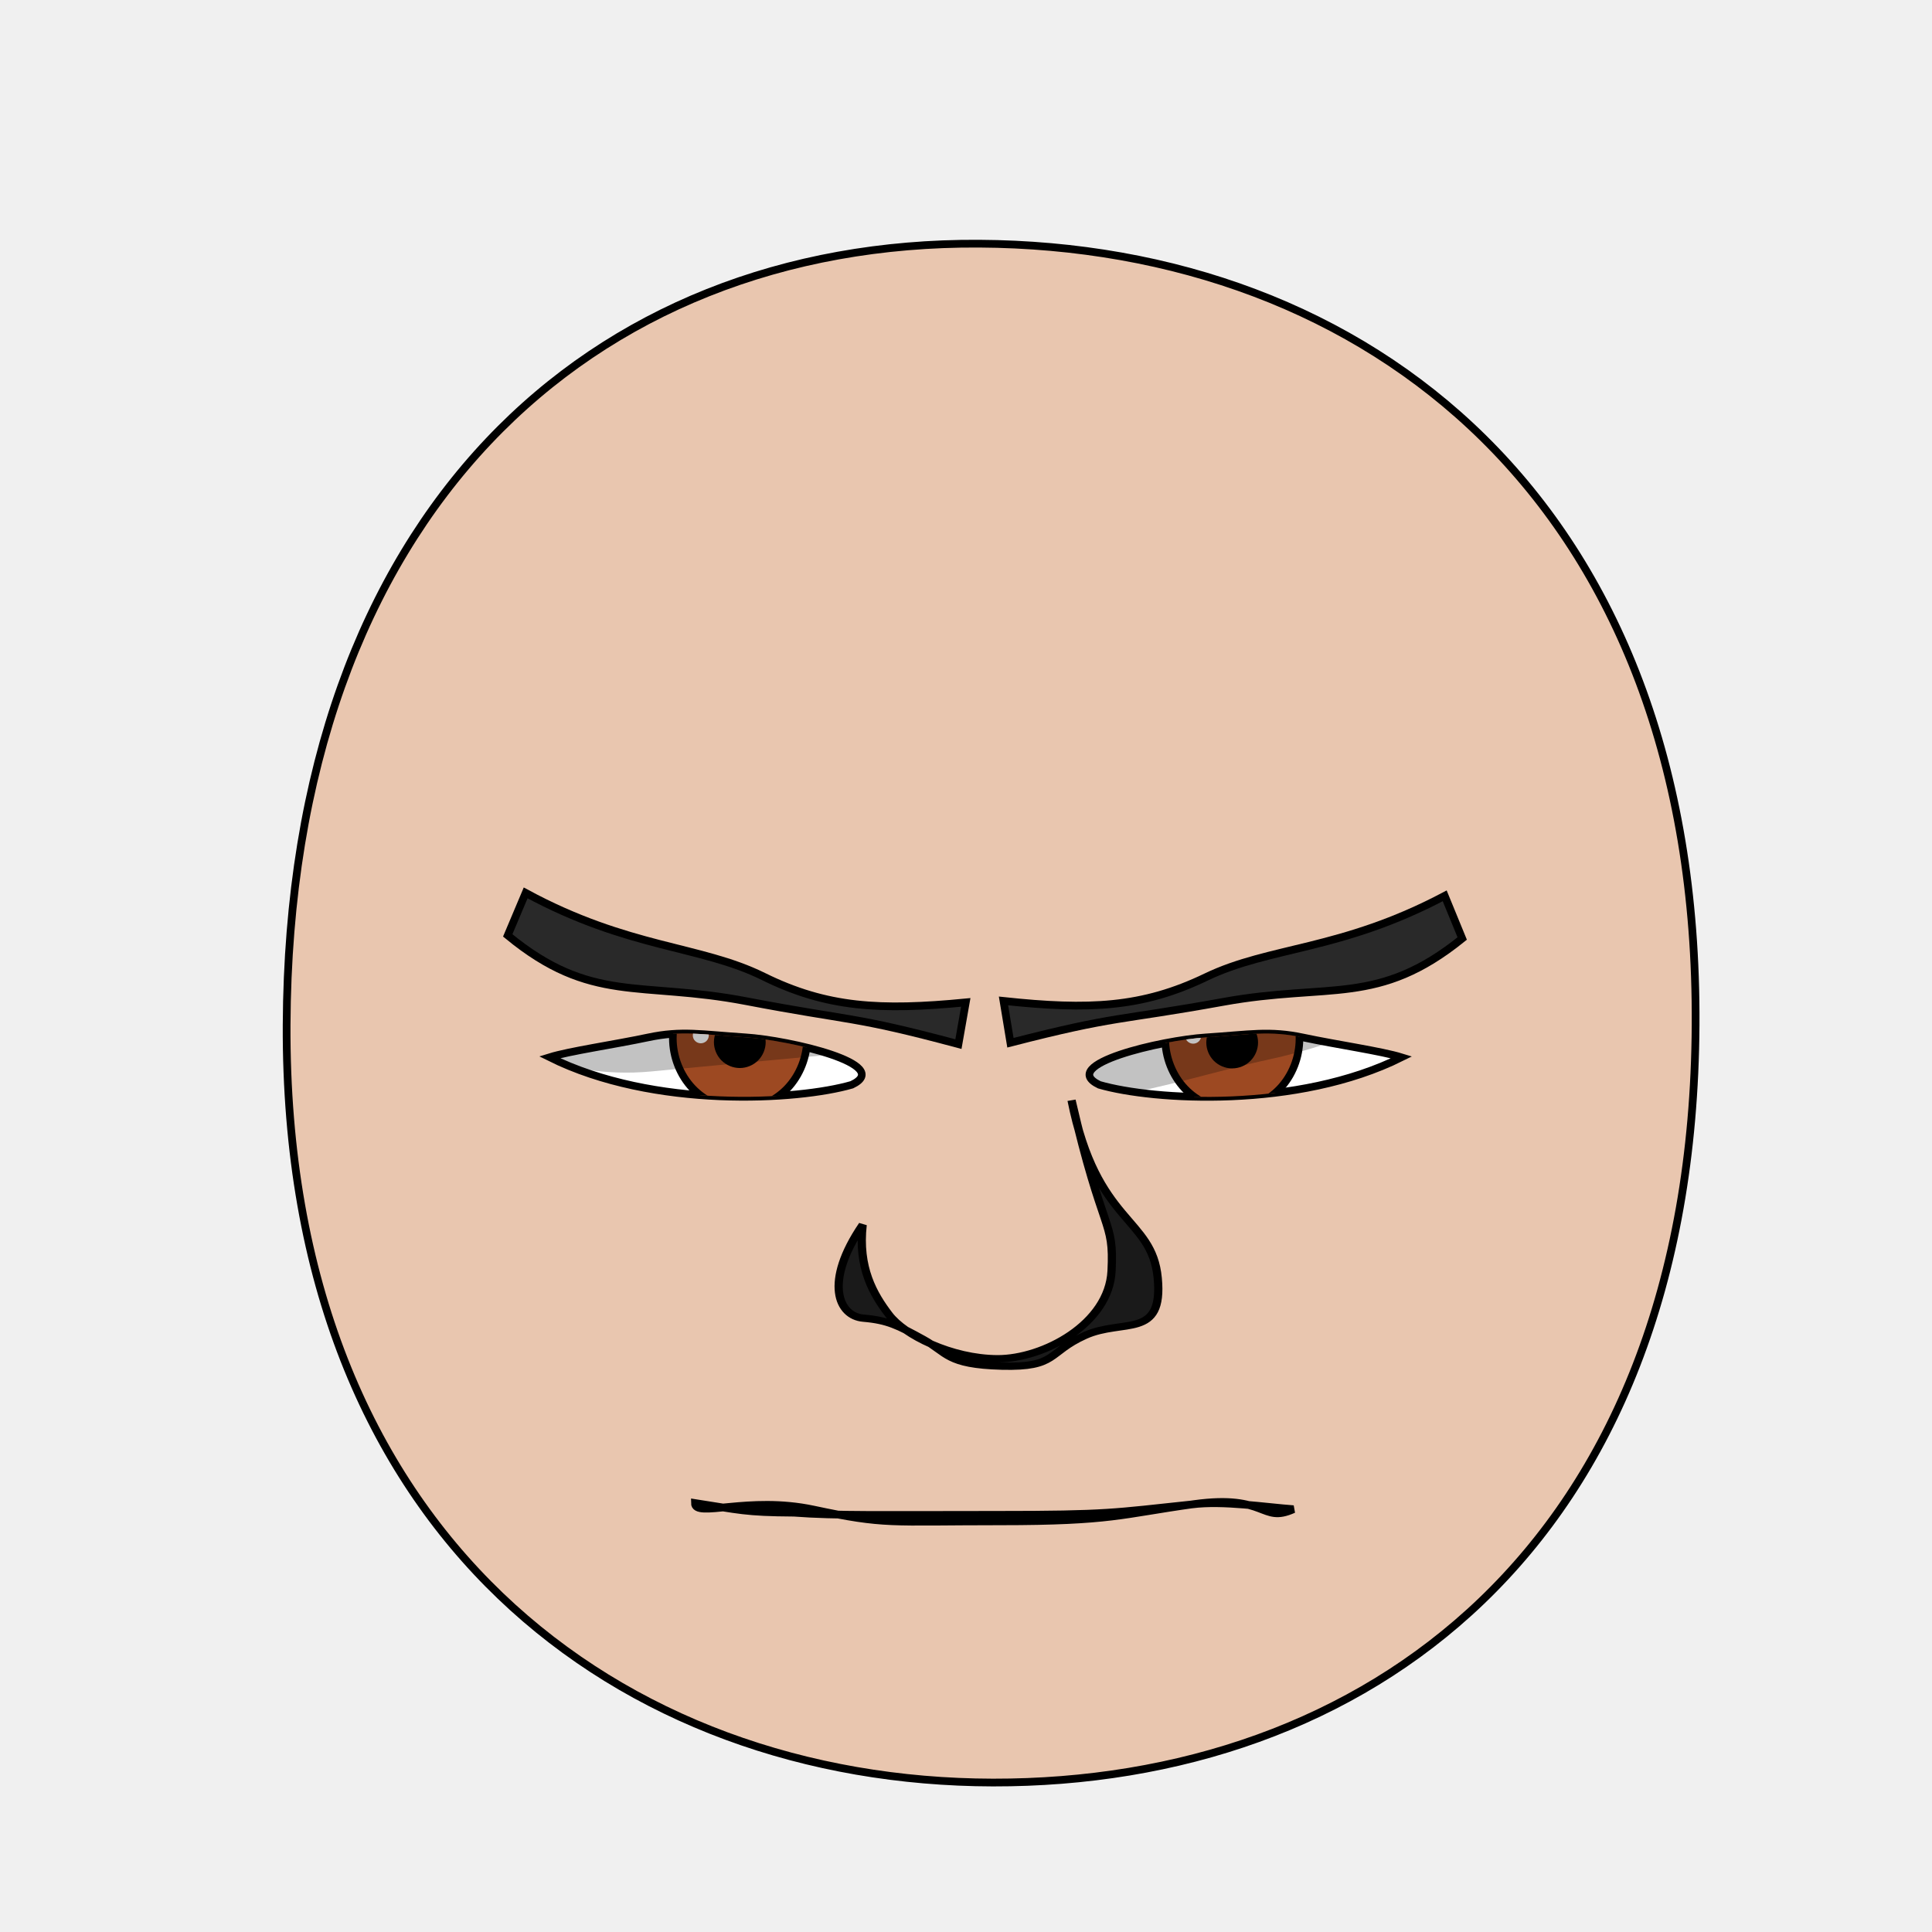
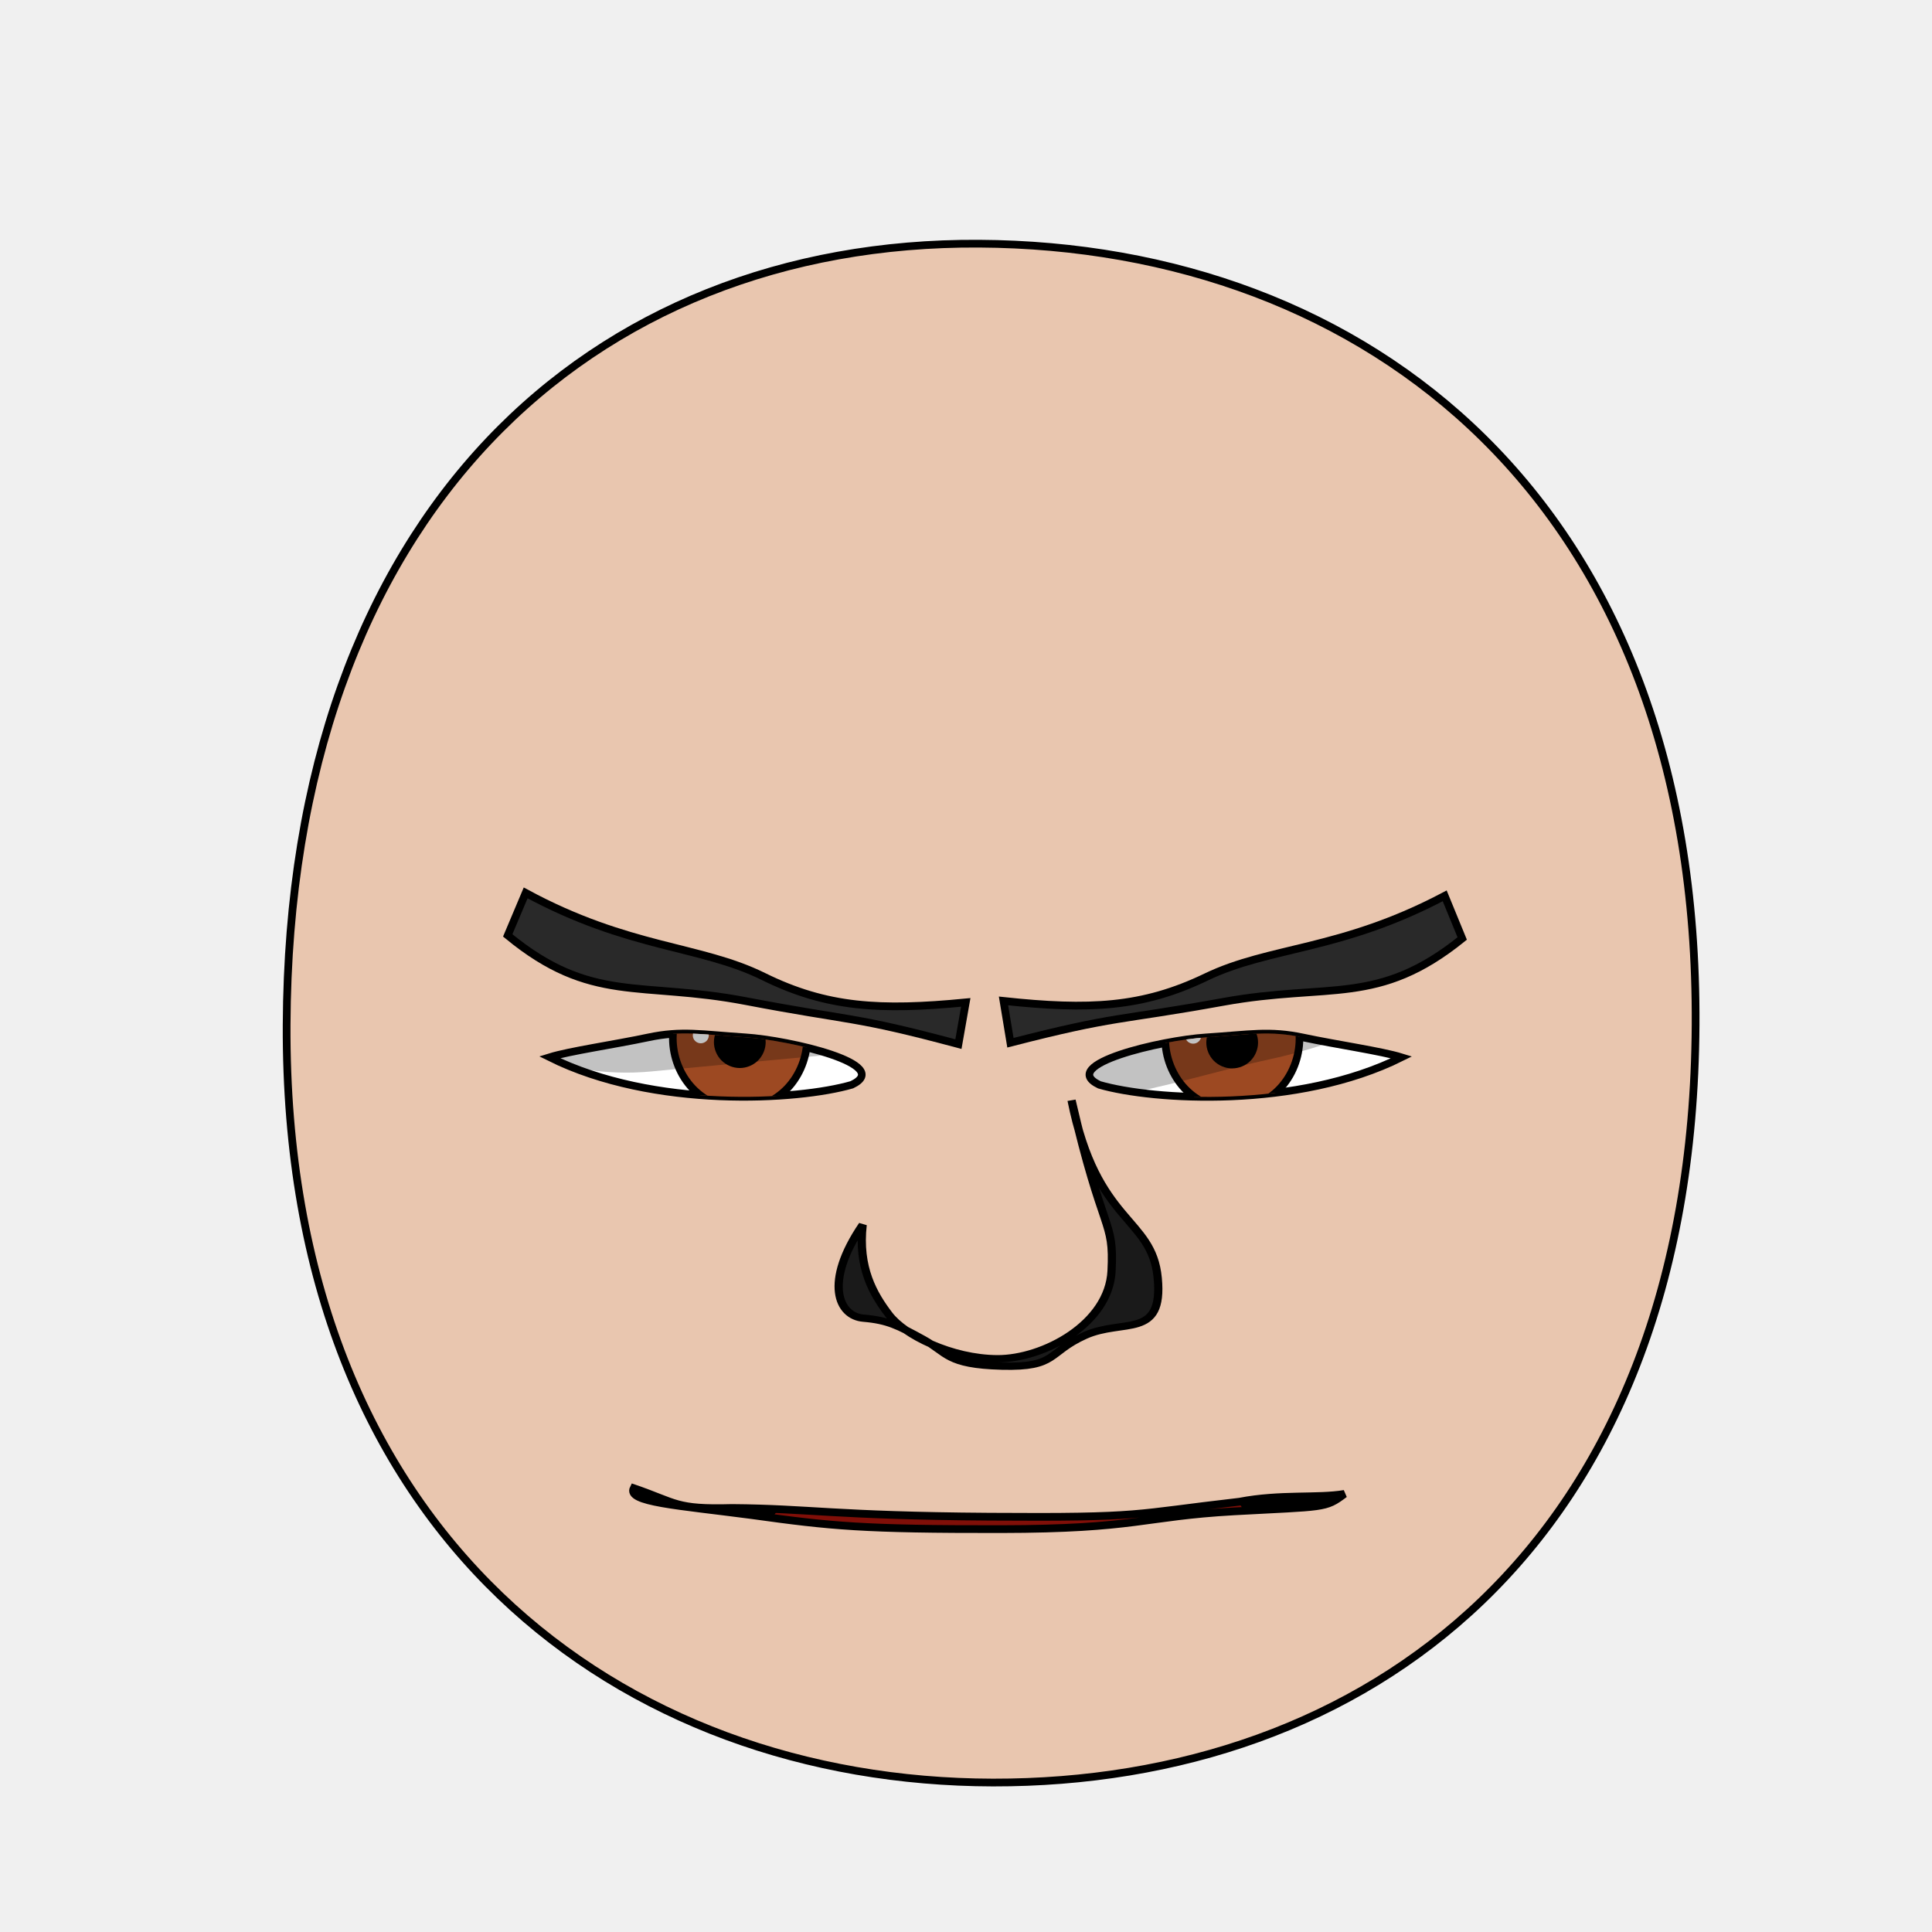
- <svg xmlns="http://www.w3.org/2000/svg" xmlns:xlink="http://www.w3.org/1999/xlink" height="100%" width="100%" id="emoticon-front-view" viewBox="0 0 250 250" version="1.1">
+ <svg xmlns="http://www.w3.org/2000/svg" xmlns:xlink="http://www.w3.org/1999/xlink" version="1.1" viewBox="0 0 250 250" id="emoticon-front-view" width="100%" height="100%">
  <defs id="defs4">
    <linearGradient id="linearGradient5745">
-       <stop style="stop-color:#f4dc15;stop-opacity:1" offset="0" id="stop5747" />
-       <stop style="stop-color:#e1430a;stop-opacity:1" offset="1" id="stop5749" />
+       <stop style="stop-color:#f4dc15;stop-opacity:1" id="stop5747" offset="0" />
+       <stop style="stop-color:#e1430a;stop-opacity:1" id="stop5749" offset="1" />
    </linearGradient>
    <linearGradient id="linearGradient2823">
-       <stop style="stop-color:#000000;stop-opacity:1" offset="0" id="stop2825" />
-       <stop style="stop-color:#6f0a5a;stop-opacity:1" offset="1" id="stop2827" />
+       <stop style="stop-color:#000000;stop-opacity:1" id="stop2825" offset="0" />
+       <stop style="stop-color:#6f0a5a;stop-opacity:1" id="stop2827" offset="1" />
    </linearGradient>
    <clipPath id="clipPath2967">
-       <use transform="translate(-48.86,-147.03)" xlink:href="#path3622" height="1" width="1" y="0" x="0" id="use2969">
+       <use transform="translate(-48.86,-147.03)" id="use2969" x="0" y="0" width="1" height="1" xlink:href="#path3622">
</use>
    </clipPath>
    <clipPath id="clipPath4022">
-       <use transform="matrix(-1,0,0,1,907.59,-127.94)" xlink:href="#path3622" height="250" width="250" y="0" x="0" id="use5959">
+       <use transform="matrix(-1,0,0,1,907.59,-127.94)" id="use5959" x="0" y="0" width="250" height="250" xlink:href="#path3622">
</use>
    </clipPath>
-     <radialGradient spreadMethod="pad" gradientTransform="matrix(98.09029,121.5278,-104.4591,83.94095,1881.611,1722.677)" gradientUnits="userSpaceOnUse" xlink:href="#linearGradient5745" id="radialGradient5694" fy="2.705" fx="-15.372" r="1" cy="2.705" cx="-15.372">
+     <radialGradient cx="-15.372" cy="2.705" r="1" fx="-15.372" fy="2.705" id="radialGradient5694" xlink:href="#linearGradient5745" gradientUnits="userSpaceOnUse" gradientTransform="matrix(98.09029,121.5278,-104.4591,83.94095,1881.611,1722.677)" spreadMethod="pad">
</radialGradient>
-     <linearGradient gradientTransform="translate(37.46307,-25.35117)" gradientUnits="userSpaceOnUse" xlink:href="#linearGradient2823" id="irisGradient" y2="606.466" x2="138.571" y1="488.076" x1="107.143">
+     <linearGradient x1="107.143" y1="488.076" x2="138.571" y2="606.466" id="irisGradient" xlink:href="#linearGradient2823" gradientUnits="userSpaceOnUse" gradientTransform="translate(37.46307,-25.35117)">
</linearGradient>
-     <clipPath clipPathUnits="userSpaceOnUse" id="clipPath-mouth">
-       <use x="0" y="0" xlink:href="#mouth-outline" id="use-mouth-outline" width="250" height="250" />
+     <clipPath id="clipPath-mouth" clipPathUnits="userSpaceOnUse">
+       <use height="250" width="250" id="use-mouth-outline" xlink:href="#mouth-outline" y="0" x="0" />
    </clipPath>
  </defs>
  <g id="head">
    <path style="fill:#e9c6af;stroke:#000000;stroke-width:1;stroke-opacity:1" d="M 128.48,230.66 C 176.27,230.75 219.01,200.57 219.41,132.64 219.80,64.72 176.76,31.81 126.68,31.53 76.60,31.24 37.38,66.28 37.09,132.64 36.80,199.01 80.69,230.57 128.48,230.66 Z" id="path164">
</path>
  </g>
  <g transform="matrix(0.16,0,0,0.16,63.76,27.73)" style="stroke-width:4.36;stroke-miterlimit:4;stroke-dasharray:none" id="left-eye">
    <path d="M 204.31,665.61 C 239.96,667.91 324.90,687.58 290.40,703.99 246.91,716.61 130.34,723.74 45.96,681.72 62.08,676.71 98.22,671.52 125.60,665.71 152.98,659.91 168.66,663.31 204.31,665.61 Z" style="fill:#ffffff;stroke:#000000;stroke-width:6.14;stroke-miterlimit:4;stroke-opacity:1;stroke-dasharray:none" id="path3622">
</path>
-     <g transform="translate(48.86,147.03)" style="stroke-width:4.36;stroke-miterlimit:4;stroke-dasharray:none" id="lens" clip-path="url(#clipPath2967)">
+     <g transform="translate(48.86,147.03)" style="stroke-width:4.36;stroke-miterlimit:4;stroke-dasharray:none" clip-path="url(#clipPath2967)" id="lens">
      <g id="g4403">
        <path style="fill:#9d4922;fill-opacity:1;stroke:#000000;stroke-width:6.14;stroke-miterlimit:4;stroke-opacity:1;stroke-dasharray:none" d="M 205.38,519.39 C 205.38,534.35 199.53,549.21 189.48,559.79 179.43,570.37 165.31,576.53 151.09,576.53 136.88,576.53 122.76,570.37 112.71,559.79 102.66,549.21 96.80,534.35 96.80,519.39 96.80,504.43 102.66,489.56 112.71,478.98 122.76,468.40 136.88,462.24 151.09,462.24 165.31,462.24 179.43,468.40 189.48,478.98 199.53,489.56 205.38,504.43 205.38,519.39 Z" id="iris">
</path>
        <path d="M 168.81,522.49 C 168.81,527.16 166.89,531.81 163.58,535.12 160.27,538.43 155.63,540.35 150.95,540.35 146.27,540.35 141.63,538.43 138.32,535.12 135.02,531.81 133.09,527.16 133.09,522.49 133.09,517.81 135.02,513.16 138.32,509.85 141.63,506.55 146.27,504.62 150.95,504.62 155.63,504.62 160.27,506.55 163.58,509.85 166.89,513.16 168.81,517.81 168.81,522.49 Z" style="fill:#000000;fill-opacity:1;stroke:#000000;stroke-width:6.14;stroke-miterlimit:4;stroke-opacity:1;stroke-dasharray:none" id="pupil">
</path>
        <path d="M 125.88,517.04 C 125.88,520.56 122.98,523.42 119.41,523.42 115.85,523.42 112.95,520.56 112.95,517.04 112.95,513.51 115.85,510.65 119.41,510.65 122.98,510.65 125.88,513.51 125.88,517.04 Z" style="fill:#ffffff;fill-opacity:1;stroke:none" id="glare">
</path>
      </g>
      <path style="opacity:0.24;fill:#000000;stroke:#000000;stroke-width:1px;stroke-linecap:butt;stroke-linejoin:miter;stroke-opacity:1" d="M -55.69,515.99 -11.18,407.57 305.31,412.27 312.28,524.06 C 312.28,524.06 149.29,538.98 79.49,545.68 2.86,553.02 -55.69,515.99 -55.69,515.99 Z" id="left-lid-shadow">
</path>
    </g>
  </g>
  <g transform="matrix(0.16,0,0,0.16,43.51,48.21)" style="stroke-width:4.36;stroke-miterlimit:4;stroke-dasharray:none" id="right-eye">
-     <use transform="matrix(-1,0,0,1,907.59,-127.94)" xlink:href="#path3622" height="250" width="250" y="0" x="0" id="use3959">
+     <use transform="matrix(-1,0,0,1,907.59,-127.94)" id="use3959" x="0" y="0" width="250" height="250" xlink:href="#path3622">
</use>
-     <g id="g4015" clip-path="url(#clipPath4022)">
-       <use transform="translate(573.63,19.34)" style="stroke-width:4.36;stroke-miterlimit:4;stroke-dasharray:none" xlink:href="#g4403" height="1" width="1" y="0" x="0" id="right-lens">
+     <g clip-path="url(#clipPath4022)" id="g4015">
+       <use transform="translate(573.63,19.34)" style="stroke-width:4.36;stroke-miterlimit:4;stroke-dasharray:none" id="right-lens" x="0" y="0" width="1" height="1" xlink:href="#g4403">
</use>
      <path style="opacity:0.24;fill:#000000;stroke:#000000;stroke-width:1px;stroke-linecap:butt;stroke-linejoin:miter;stroke-miterlimit:4;stroke-opacity:1;stroke-dasharray:none" d="M 544.62,581.57 506.18,515.68 851.73,404.48 912.38,496.09 C 912.38,496.09 826.43,539.60 755.74,554.68 685.03,569.75 605.96,601.18 544.62,581.57 Z" id="right-lid-shadow">
</path>
    </g>
  </g>
  <path d="M 124.97,129.71 124.02,135.11 C 110.22,131.41 110.35,132.19 96.56,129.55 82.78,126.91 76.51,129.94 65.70,121.04 L 68.02,115.54 C 81.38,122.78 90.59,122.31 98.79,126.36 106.99,130.41 113.90,130.78 124.97,129.71 Z" style="fill:#292929;fill-opacity:1;fill-rule:nonzero;stroke:#000000;stroke-width:1;stroke-miterlimit:4;stroke-opacity:1;stroke-dasharray:none" id="left-eye-brow">
</path>
  <g style="stroke-width:1" transform="matrix(1.13,0,0,1,-17.27,2.11)" id="nose">
    <path style="fill:#1a1a1a;stroke:#000000;stroke-width:0.94;stroke-miterlimit:4;stroke-dasharray:none" d="M 114.07,156.38 C 113.52,161.92 115.28,165.35 117.07,168 118.85,170.65 124.21,173.68 129.50,173.71 134.80,173.73 142.28,169.17 142.57,162.35 142.87,155.54 141.61,157.96 137.99,140.27 140.82,156.31 147.21,155.33 147.86,163.28 148.52,171.23 143.90,168.48 139.54,170.69 135.19,172.90 136.36,174.86 130.01,174.67 123.65,174.48 123.81,172.94 120.99,171.19 118.17,169.44 116.97,168.73 114.15,168.46 111.32,168.20 109.57,163.85 114.07,156.38 Z" id="nose-outline">
</path>
  </g>
-   <g transform="translate(360.26,-9.93)" id="g3017">
-     <path style="fill:#000000;fill-opacity:1;stroke:#000000;stroke-width:0.62;stroke-linecap:butt;stroke-linejoin:miter;stroke-miterlimit:4;stroke-opacity:1;stroke-dasharray:none" d="M 82.10,197.74 C 82.10,197.74 95.10,201.88 129.22,201.63 165.08,201.48 177.90,194.49 177.90,194.49 L 176.90,198.44 C 176.90,198.44 165.31,203.57 129.02,204.06 92.26,204.13 82.65,201.29 82.65,201.29 L 82.10,197.74 Z" id="mouth-path">
- </path>
-   </g>
-   <use transform="matrix(-1,-0.01,-0.01,1,256.12,1.06)" xlink:href="#left-eye-brow" height="250" width="250" y="0" x="0" id="right-eye-brow">
+   <use transform="matrix(-1,-0.01,-0.01,1,256.12,1.06)" id="right-eye-brow" x="0" y="0" width="250" height="250" xlink:href="#left-eye-brow">
</use>
-   <g id="mouth-interior" clip-path="url(#clipPath-mouth)">
-     <rect style="fill:#000000;fill-opacity:1;stroke:none" y="159.934" x="52.649" height="66.556" width="145.364" id="mouth-background">
+   <g clip-path="url(#clipPath-mouth)" id="mouth-interior">
+     <rect style="fill:#000000;fill-opacity:1;stroke:none" id="mouth-background" width="145.364" height="66.556" x="52.649" y="159.934">
</rect>
    <path d="M 98.34,202.15 C 98.34,189.80 114.23,189.74 130.46,189.07 148.01,188.36 163.91,189.14 161.92,202.15 140.73,202.15 119.54,202.15 98.34,202.15 Z" style="fill:#800f08;fill-opacity:1;stroke:none" id="tongue">
</path>
-     <rect style="fill:#ffffff;fill-opacity:1;stroke:none" ry="1.325" y="177.152" x="82.781" height="10.265" width="10.265" id="tooth00">
+     <rect style="fill:#ffffff;fill-opacity:1;stroke:none" id="tooth00" width="10.265" height="10.265" x="82.781" y="177.152" ry="1.325">
</rect>
-     <use transform="translate(12,0)" x="0" y="0" xlink:href="#tooth00" id="tooth01" width="250" height="250">
+     <use transform="translate(12,0)" height="250" width="250" id="tooth01" xlink:href="#tooth00" y="0" x="0">
</use>
  </g>
-   <path style="fill:none;stroke:#000000;stroke-width:1px;stroke-miterlimit:4;stroke-opacity:1" d="M 167.37,195.29 C 163.18,197.18 163.97,193.32 154.51,194.63 145.04,195.95 143.88,196.86 129.43,196.86 114.98,196.86 114.61,197.33 105.27,195.34 96.79,193.53 89.92,196.50 89.92,194.49 95.72,195.38 96.32,195.70 102.74,195.74 108.09,196.15 114.53,196.02 128.98,196.02 143.42,196.02 144.02,195.75 154.26,194.67 158.24,194.16 163.79,195.03 167.37,195.29 Z" id="mouth-outline">
+   <path style="fill:none;stroke:#000000;stroke-width:1px;stroke-miterlimit:4;stroke-opacity:1" d="M 173.97,193.31 C 171.47,195.20 171.46,194.93 159.69,195.57 147.90,196.23 147.13,197.85 129.43,197.87 111.73,197.89 107.65,197.50 97.25,196.05 87.70,194.79 81.06,194.39 82,192.57 87.61,194.49 87.36,195.33 94.72,195.13 104.88,195.21 107.80,196.12 128.02,196.26 148.23,196.40 146.33,195.93 160.39,194.32 165.67,193.30 170.48,193.90 173.97,193.31 Z" id="mouth-outline">
</path>
</svg>
